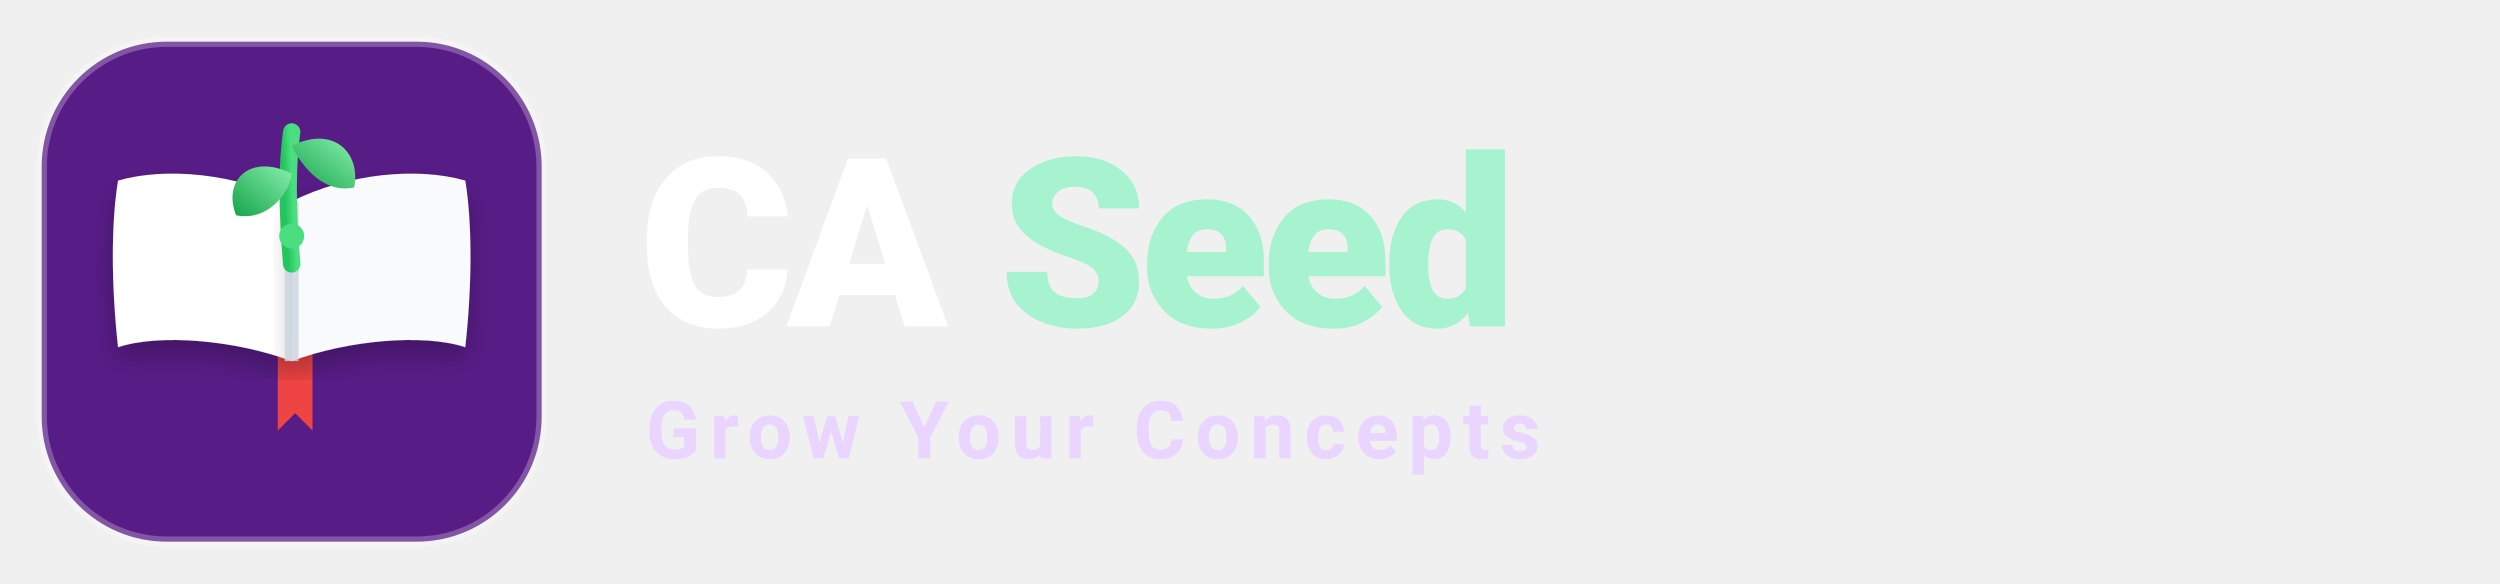
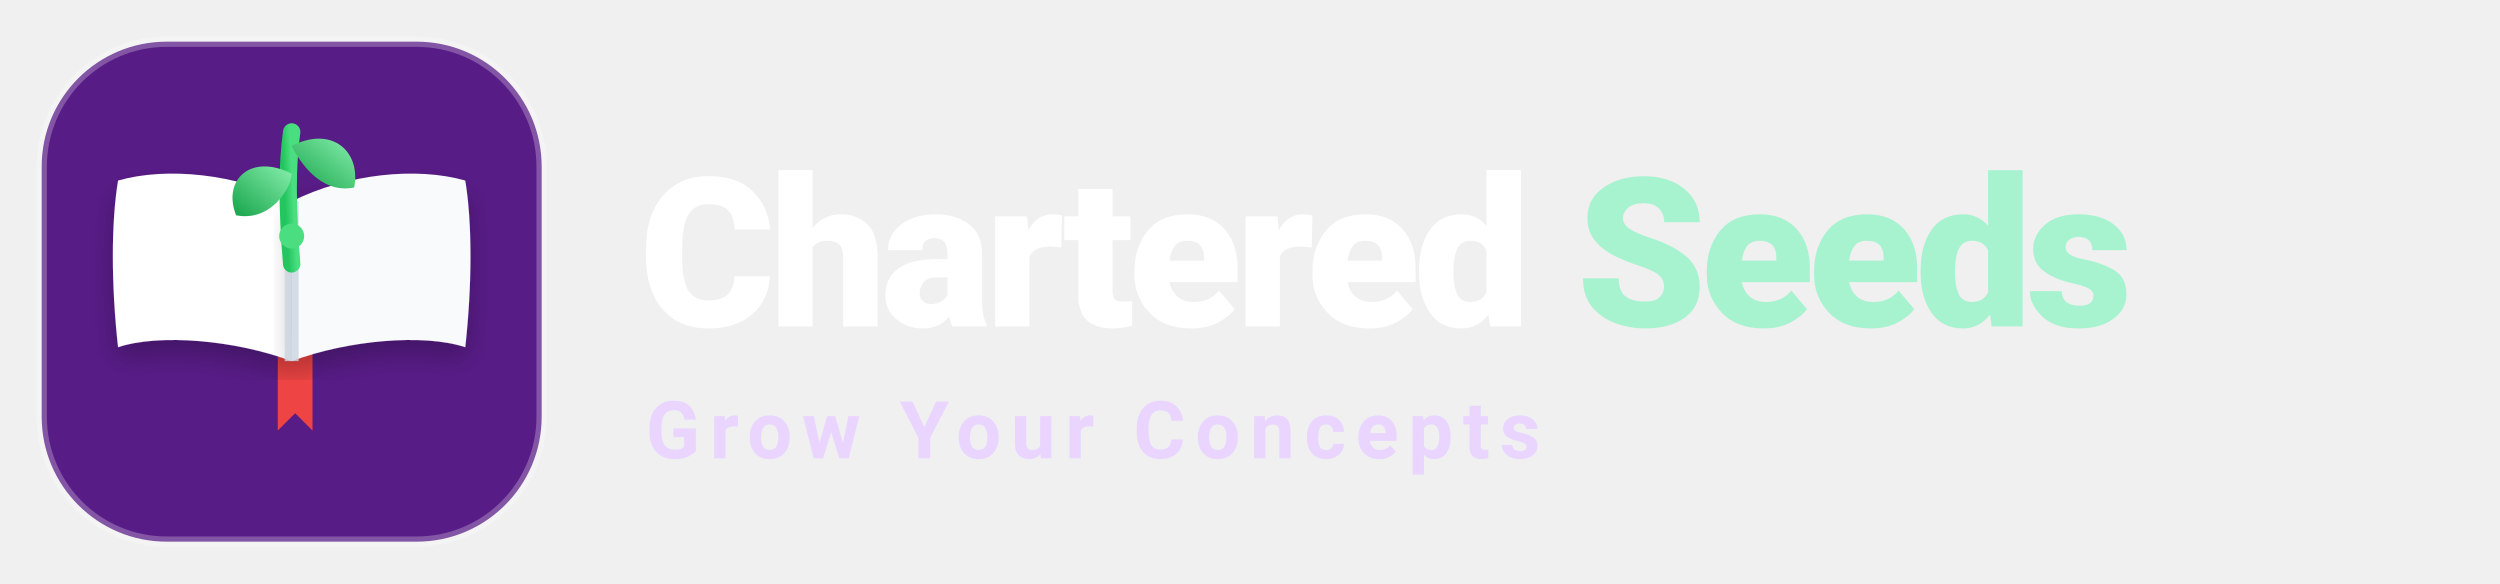
<svg xmlns="http://www.w3.org/2000/svg" viewBox="0 0 360 84" width="100%" height="100%">
  <defs>
    <linearGradient id="logoWhiteGreenGrad" x1="0%" y1="100%" x2="50%" y2="0%">
      <stop offset="0%" stop-color="#22c55e" />
      <stop offset="100%" stop-color="#4ade80" />
    </linearGradient>
    <linearGradient id="logoWhiteLeafGrad" x1="0%" y1="100%" x2="100%" y2="0%">
      <stop offset="0%" stop-color="#16a34a" />
      <stop offset="100%" stop-color="#86efac" />
    </linearGradient>
    <filter id="logoWhiteShadow" x="-10%" y="-10%" width="120%" height="120%">
      <feDropShadow dx="0" dy="2" stdDeviation="2" flood-color="#000000" flood-opacity="0.25" />
    </filter>
  </defs>
  <g transform="translate(6, 6)">
    <rect width="72" height="72" rx="18" fill="#581c87" stroke="rgba(255,255,255,0.25)" stroke-width="1.5" />
    <path d="M 34 42 L 34 56 L 36.5 53.5 L 39 56 L 39 42 Z" fill="#ef4444" />
    <path d="M 36 46 C 28 43 17 42 11 44 C 10 35 10 26 11 20 C 18 18 28 19 36 23 Z" fill="#ffffff" filter="url(#logoWhiteShadow)" />
    <path d="M 36 46 C 44 43 55 42 61 44 C 62 35 62 26 61 20 C 54 18 44 19 36 23 Z" fill="#f8fafc" filter="url(#logoWhiteShadow)" />
    <path d="M 35 23 L 37 23 L 37 46 L 35 46 Z" fill="#cbd5e1" opacity="0.8" />
    <path d="M 36 32 Q 35 20 36 13" stroke="url(#logoWhiteGreenGrad)" stroke-width="2.5" stroke-linecap="round" fill="none" />
    <path d="M 36 19 C 30 16 26 20 28 25 C 33 26 36 21 36 19 Z" fill="url(#logoWhiteLeafGrad)" />
    <path d="M 36 15 C 42 12 46 16 45 21 C 40 22 37 17 36 15 Z" fill="url(#logoWhiteLeafGrad)" />
    <circle cx="36" cy="28" r="1.8" fill="#4ade80" />
  </g>
  <g transform="translate(92, 0)">
-     <text x="0" y="47" font-family="system-ui, -apple-system, BlinkMacSystemFont, 'Segoe UI', Roboto, 'Helvetica Neue', sans-serif" font-size="34" font-weight="800" letter-spacing="-0.03em" fill="#ffffff">
-       CA <tspan fill="#a7f3d0">Seed</tspan>
+     <text x="0" y="47" font-family="system-ui, -apple-system, BlinkMacSystemFont, 'Segoe UI', Roboto, 'Helvetica Neue', sans-serif" font-size="30" font-weight="800" letter-spacing="-0.03em" fill="#ffffff">
+       Chartered <tspan fill="#a7f3d0">Seeds</tspan>
    </text>
    <text x="1" y="66" font-family="system-ui, -apple-system, BlinkMacSystemFont, 'Segoe UI', Roboto, 'Helvetica Neue', sans-serif" font-size="11.5" font-weight="600" letter-spacing="0.12em" text-transform="uppercase" fill="#e9d5ff">
      Grow Your Concepts
    </text>
  </g>
</svg>
